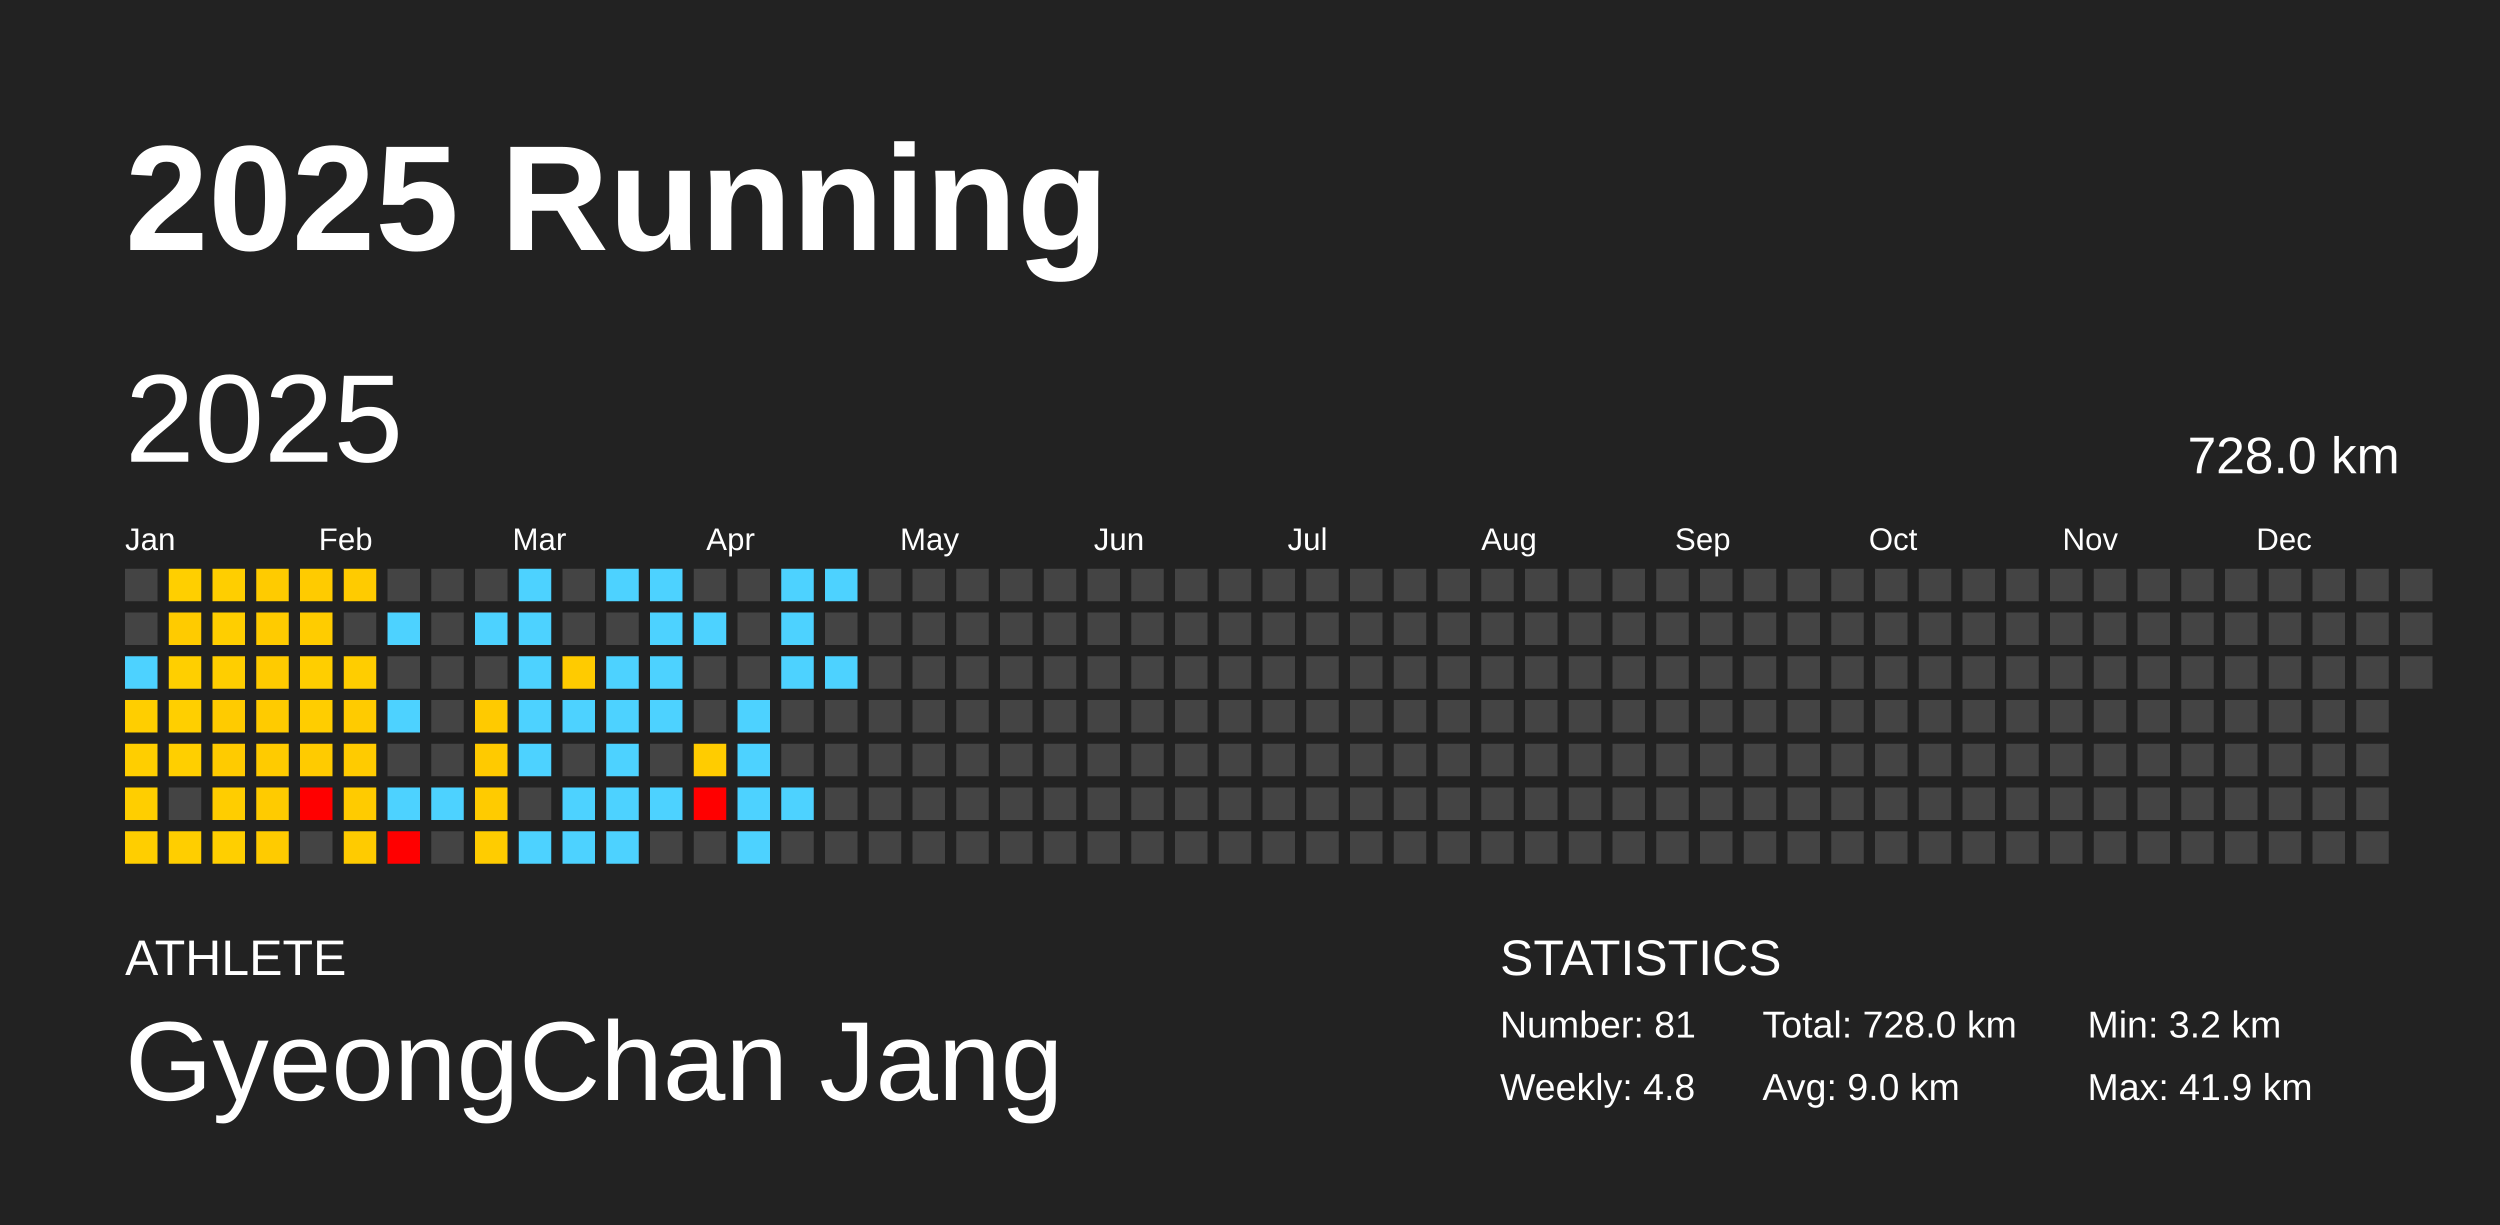
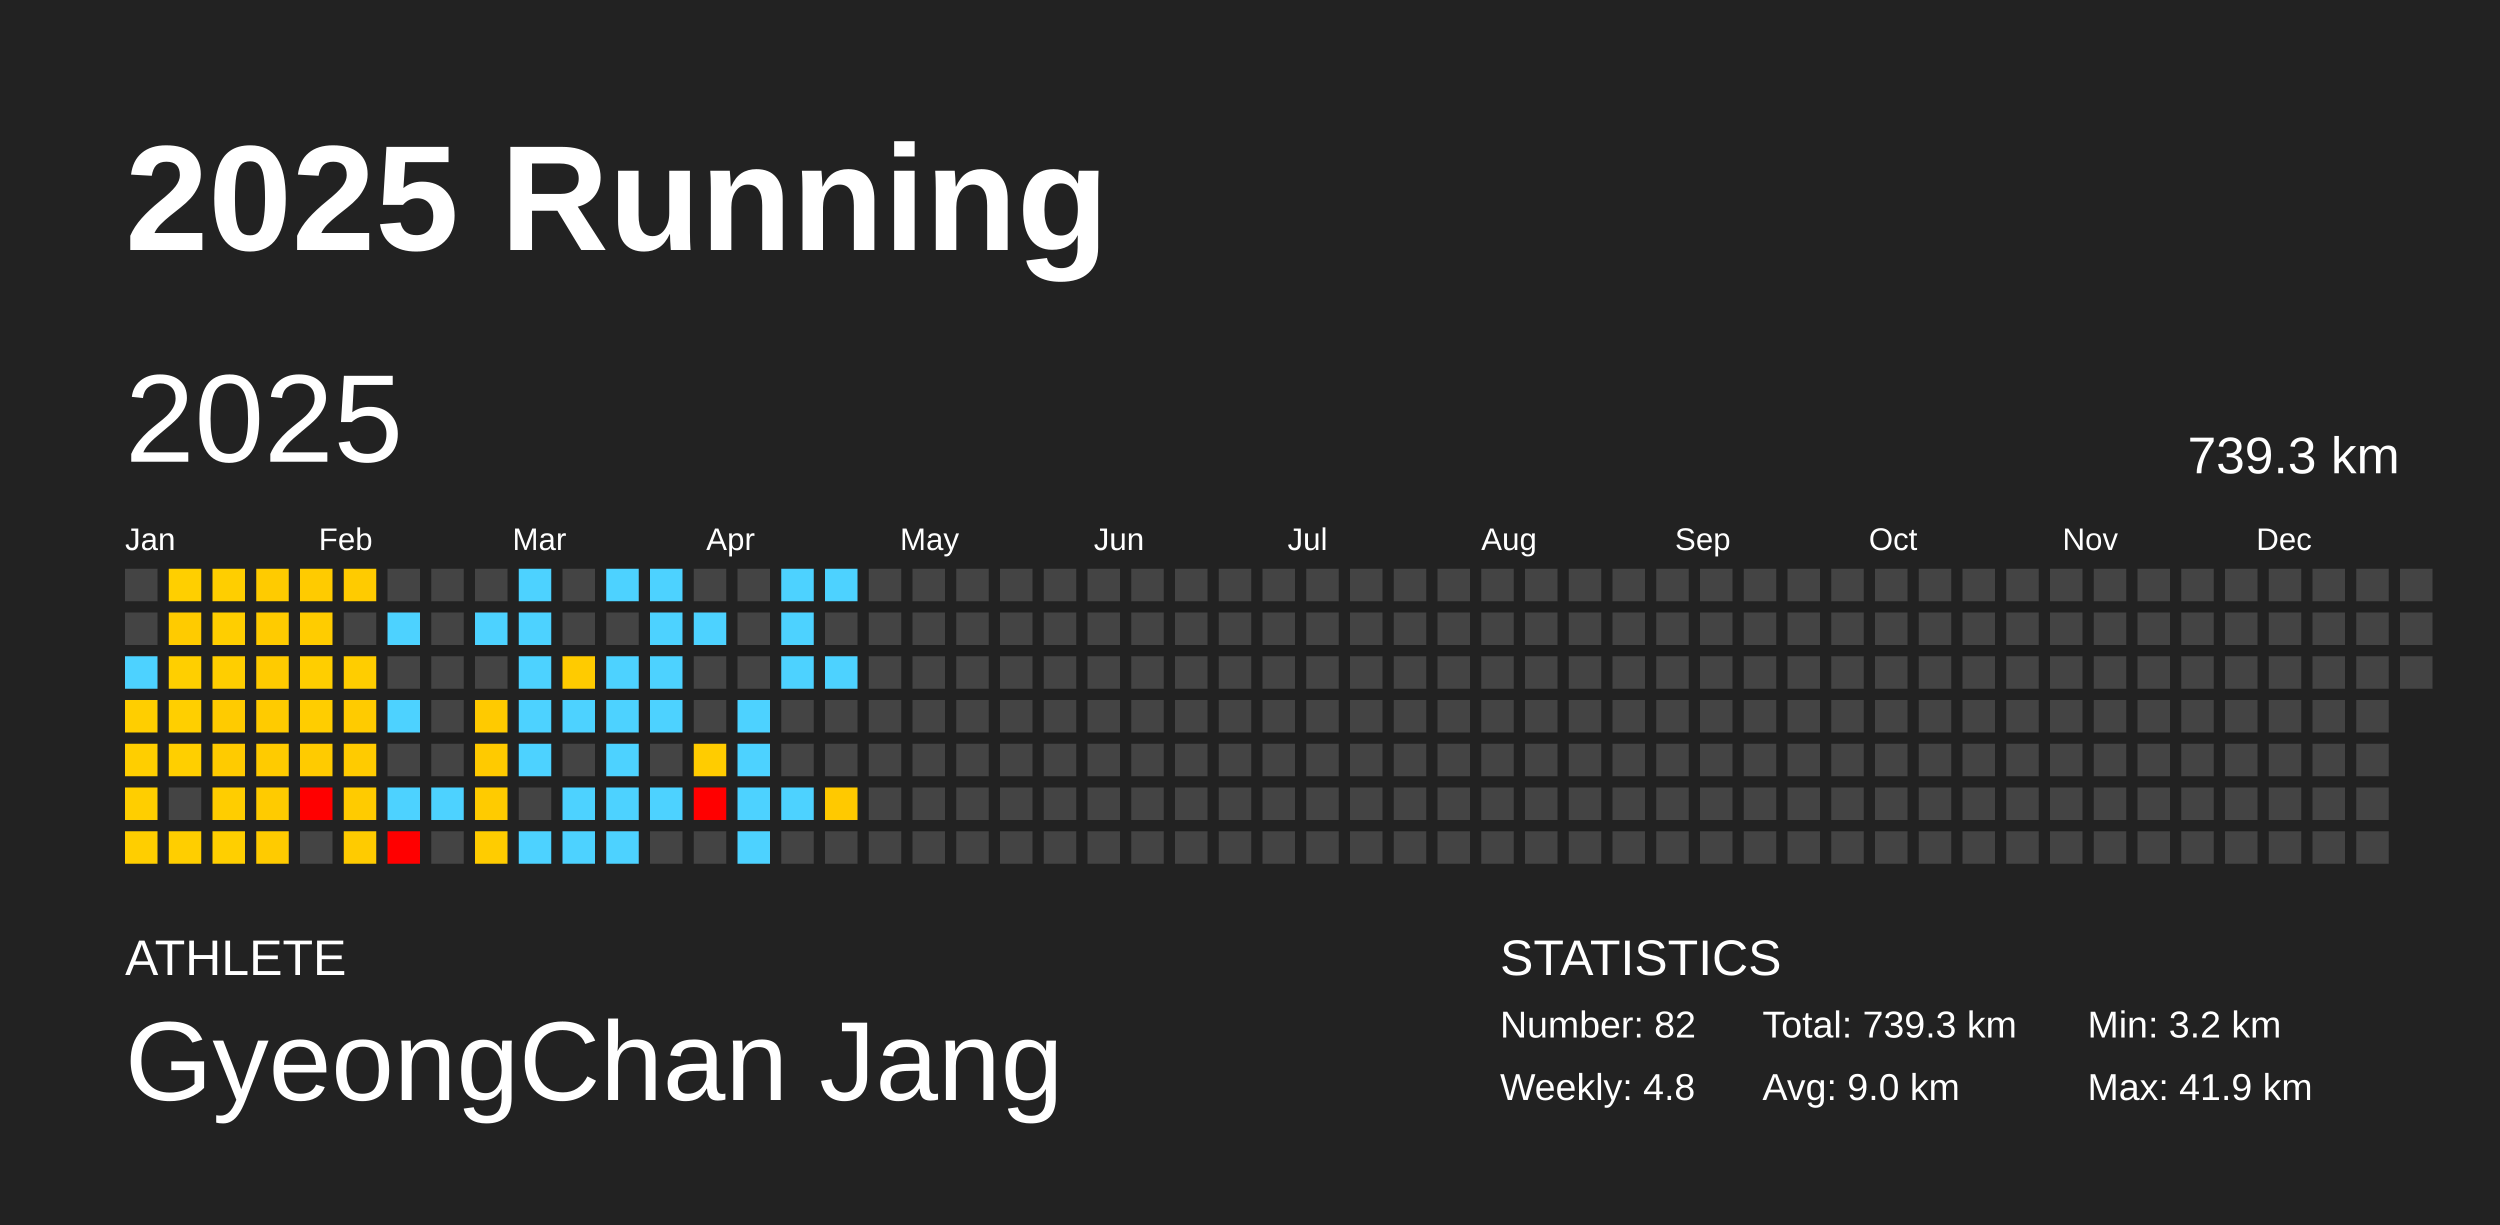
<svg xmlns="http://www.w3.org/2000/svg" baseProfile="full" height="98mm" version="1.1" viewBox="0,0,200,98" width="200mm">
  <defs />
  <rect fill="#222222" height="98" width="200" x="0" y="0" />
  <text fill="#FFFFFF" style="font-size:12px; font-family:Arial; font-weight:bold;" x="10" y="20">2025 Running</text>
  <text fill="#FFFFFF" style="font-size:4px; font-family:Arial" x="10" y="78">ATHLETE</text>
  <text fill="#FFFFFF" style="font-size:9px; font-family:Arial" x="10" y="88">GyeongChan Jang</text>
  <text fill="#FFFFFF" style="font-size:4px; font-family:Arial" x="120" y="78">STATISTICS</text>
-   <text fill="#FFFFFF" style="font-size:3px; font-family:Arial" x="120" y="83">Number: 81</text>
+   <text fill="#FFFFFF" style="font-size:3px; font-family:Arial" x="120" y="83">Number: 82</text>
  <text fill="#FFFFFF" style="font-size:3px; font-family:Arial" x="120" y="88">Weekly: 4.8</text>
-   <text fill="#FFFFFF" style="font-size:3px; font-family:Arial" x="141" y="83">Total: 728.0 km</text>
+   <text fill="#FFFFFF" style="font-size:3px; font-family:Arial" x="141" y="83">Total: 739.3 km</text>
  <text fill="#FFFFFF" style="font-size:3px; font-family:Arial" x="141" y="88">Avg: 9.0 km</text>
  <text fill="#FFFFFF" style="font-size:3px; font-family:Arial" x="167" y="83">Min: 3.2 km</text>
  <text fill="#FFFFFF" style="font-size:3px; font-family:Arial" x="167" y="88">Max: 41.9 km</text>
  <text dominant-baseline="hanging" fill="#FFFFFF" style="font-size:10.0px; font-family:Arial;" x="10" y="30">2025</text>
-   <text dominant-baseline="hanging" fill="#FFFFFF" style="font-size:4.125px; font-family:Arial;" x="175" y="35">728.0 km</text>
+   <text dominant-baseline="hanging" fill="#FFFFFF" style="font-size:4.125px; font-family:Arial;" x="175" y="35">739.3 km</text>
  <text fill="#FFFFFF" style="font-size:2.5px; font-family:Arial" x="10.0" y="44">Jan</text>
  <text fill="#FFFFFF" style="font-size:2.5px; font-family:Arial" x="25.5" y="44">Feb</text>
  <text fill="#FFFFFF" style="font-size:2.5px; font-family:Arial" x="41.0" y="44">Mar</text>
  <text fill="#FFFFFF" style="font-size:2.5px; font-family:Arial" x="56.5" y="44">Apr</text>
  <text fill="#FFFFFF" style="font-size:2.5px; font-family:Arial" x="72.0" y="44">May</text>
  <text fill="#FFFFFF" style="font-size:2.5px; font-family:Arial" x="87.5" y="44">Jun</text>
  <text fill="#FFFFFF" style="font-size:2.5px; font-family:Arial" x="103.0" y="44">Jul</text>
  <text fill="#FFFFFF" style="font-size:2.5px; font-family:Arial" x="118.5" y="44">Aug</text>
  <text fill="#FFFFFF" style="font-size:2.5px; font-family:Arial" x="134.0" y="44">Sep</text>
  <text fill="#FFFFFF" style="font-size:2.5px; font-family:Arial" x="149.5" y="44">Oct</text>
  <text fill="#FFFFFF" style="font-size:2.5px; font-family:Arial" x="165.0" y="44">Nov</text>
  <text fill="#FFFFFF" style="font-size:2.5px; font-family:Arial" x="180.5" y="44">Dec</text>
  <rect fill="#444444" height="2.6" width="2.6" x="10.0" y="45.5" />
  <rect fill="#444444" height="2.6" width="2.6" x="10.0" y="49.0" />
  <rect fill="#4dd2ff" height="2.6" width="2.6" x="10.0" y="52.5" />
  <rect fill="#ffce00" height="2.6" width="2.6" x="10.0" y="56.0" />
  <rect fill="#ffce00" height="2.6" width="2.6" x="10.0" y="59.5" />
  <rect fill="#ffce00" height="2.6" width="2.6" x="10.0" y="63.0" />
  <rect fill="#ffce00" height="2.6" width="2.6" x="10.0" y="66.5" />
  <rect fill="#ffcf00" height="2.6" width="2.6" x="13.5" y="45.5" />
  <rect fill="#ffcb00" height="2.6" width="2.6" x="13.5" y="49.0" />
  <rect fill="#ffcf00" height="2.6" width="2.6" x="13.5" y="52.5" />
  <rect fill="#ffcf00" height="2.6" width="2.6" x="13.5" y="56.0" />
  <rect fill="#ffcf00" height="2.6" width="2.6" x="13.5" y="59.5" />
  <rect fill="#444444" height="2.6" width="2.6" x="13.5" y="63.0" />
  <rect fill="#ffce00" height="2.6" width="2.6" x="13.5" y="66.5" />
  <rect fill="#ffce00" height="2.6" width="2.6" x="17.0" y="45.5" />
  <rect fill="#ffce00" height="2.6" width="2.6" x="17.0" y="49.0" />
  <rect fill="#ffce00" height="2.6" width="2.6" x="17.0" y="52.5" />
  <rect fill="#ffcb00" height="2.6" width="2.6" x="17.0" y="56.0" />
  <rect fill="#ffcb00" height="2.6" width="2.6" x="17.0" y="59.5" />
  <rect fill="#ffcd00" height="2.6" width="2.6" x="17.0" y="63.0" />
  <rect fill="#ffcf00" height="2.6" width="2.6" x="17.0" y="66.5" />
  <rect fill="#ffcb00" height="2.6" width="2.6" x="20.5" y="45.5" />
  <rect fill="#ffcb00" height="2.6" width="2.6" x="20.5" y="49.0" />
  <rect fill="#ffcb00" height="2.6" width="2.6" x="20.5" y="52.5" />
  <rect fill="#ffcb00" height="2.6" width="2.6" x="20.5" y="56.0" />
  <rect fill="#ffcb00" height="2.6" width="2.6" x="20.5" y="59.5" />
  <rect fill="#ffcb00" height="2.6" width="2.6" x="20.5" y="63.0" />
  <rect fill="#ffcb00" height="2.6" width="2.6" x="20.5" y="66.5" />
  <rect fill="#ffcb00" height="2.6" width="2.6" x="24.0" y="45.5" />
  <rect fill="#ffcc00" height="2.6" width="2.6" x="24.0" y="49.0" />
  <rect fill="#ffce00" height="2.6" width="2.6" x="24.0" y="52.5" />
  <rect fill="#ffcd00" height="2.6" width="2.6" x="24.0" y="56.0" />
  <rect fill="#ffcb00" height="2.6" width="2.6" x="24.0" y="59.5" />
  <rect fill="red" height="2.6" width="2.6" x="24.0" y="63.0" />
  <rect fill="#444444" height="2.6" width="2.6" x="24.0" y="66.5" />
  <rect fill="#ffcb00" height="2.6" width="2.6" x="27.5" y="45.5" />
  <rect fill="#444444" height="2.6" width="2.6" x="27.5" y="49.0" />
  <rect fill="#ffcd00" height="2.6" width="2.6" x="27.5" y="52.5" />
  <rect fill="#ffcb00" height="2.6" width="2.6" x="27.5" y="56.0" />
  <rect fill="#ffcb00" height="2.6" width="2.6" x="27.5" y="59.5" />
  <rect fill="#ffcb00" height="2.6" width="2.6" x="27.5" y="63.0" />
  <rect fill="#ffcb00" height="2.6" width="2.6" x="27.5" y="66.5" />
  <rect fill="#444444" height="2.6" width="2.6" x="31.0" y="45.5" />
  <rect fill="#4dd2ff" height="2.6" width="2.6" x="31.0" y="49.0" />
  <rect fill="#444444" height="2.6" width="2.6" x="31.0" y="52.5" />
  <rect fill="#4dd2ff" height="2.6" width="2.6" x="31.0" y="56.0" />
  <rect fill="#444444" height="2.6" width="2.6" x="31.0" y="59.5" />
  <rect fill="#4dd2ff" height="2.6" width="2.6" x="31.0" y="63.0" />
  <rect fill="red" height="2.6" width="2.6" x="31.0" y="66.5" />
  <rect fill="#444444" height="2.6" width="2.6" x="34.5" y="45.5" />
  <rect fill="#444444" height="2.6" width="2.6" x="34.5" y="49.0" />
  <rect fill="#444444" height="2.6" width="2.6" x="34.5" y="52.5" />
  <rect fill="#444444" height="2.6" width="2.6" x="34.5" y="56.0" />
  <rect fill="#444444" height="2.6" width="2.6" x="34.5" y="59.5" />
  <rect fill="#4dd2ff" height="2.6" width="2.6" x="34.5" y="63.0" />
  <rect fill="#444444" height="2.6" width="2.6" x="34.5" y="66.5" />
  <rect fill="#444444" height="2.6" width="2.6" x="38.0" y="45.5" />
  <rect fill="#4dd2ff" height="2.6" width="2.6" x="38.0" y="49.0" />
  <rect fill="#444444" height="2.6" width="2.6" x="38.0" y="52.5" />
  <rect fill="#ffca00" height="2.6" width="2.6" x="38.0" y="56.0" />
  <rect fill="#ffca00" height="2.6" width="2.6" x="38.0" y="59.5" />
  <rect fill="#ffcb00" height="2.6" width="2.6" x="38.0" y="63.0" />
  <rect fill="#ffcc00" height="2.6" width="2.6" x="38.0" y="66.5" />
  <rect fill="#4dd2ff" height="2.6" width="2.6" x="41.5" y="45.5" />
  <rect fill="#4dd2ff" height="2.6" width="2.6" x="41.5" y="49.0" />
  <rect fill="#4dd2ff" height="2.6" width="2.6" x="41.5" y="52.5" />
  <rect fill="#4dd2ff" height="2.6" width="2.6" x="41.5" y="56.0" />
  <rect fill="#4dd2ff" height="2.6" width="2.6" x="41.5" y="59.5" />
  <rect fill="#444444" height="2.6" width="2.6" x="41.5" y="63.0" />
  <rect fill="#4dd2ff" height="2.6" width="2.6" x="41.5" y="66.5" />
  <rect fill="#444444" height="2.6" width="2.6" x="45.0" y="45.5" />
  <rect fill="#444444" height="2.6" width="2.6" x="45.0" y="49.0" />
  <rect fill="#ffcb00" height="2.6" width="2.6" x="45.0" y="52.5" />
  <rect fill="#4dd2ff" height="2.6" width="2.6" x="45.0" y="56.0" />
  <rect fill="#444444" height="2.6" width="2.6" x="45.0" y="59.5" />
  <rect fill="#4dd2ff" height="2.6" width="2.6" x="45.0" y="63.0" />
  <rect fill="#4dd2ff" height="2.6" width="2.6" x="45.0" y="66.5" />
  <rect fill="#4dd2ff" height="2.6" width="2.6" x="48.5" y="45.5" />
  <rect fill="#444444" height="2.6" width="2.6" x="48.5" y="49.0" />
  <rect fill="#4dd2ff" height="2.6" width="2.6" x="48.5" y="52.5" />
  <rect fill="#4dd2ff" height="2.6" width="2.6" x="48.5" y="56.0" />
  <rect fill="#4dd2ff" height="2.6" width="2.6" x="48.5" y="59.5" />
  <rect fill="#4dd2ff" height="2.6" width="2.6" x="48.5" y="63.0" />
  <rect fill="#4dd2ff" height="2.6" width="2.6" x="48.5" y="66.5" />
  <rect fill="#4dd2ff" height="2.6" width="2.6" x="52.0" y="45.5" />
  <rect fill="#4dd2ff" height="2.6" width="2.6" x="52.0" y="49.0" />
  <rect fill="#4dd2ff" height="2.6" width="2.6" x="52.0" y="52.5" />
  <rect fill="#4dd2ff" height="2.6" width="2.6" x="52.0" y="56.0" />
  <rect fill="#444444" height="2.6" width="2.6" x="52.0" y="59.5" />
  <rect fill="#4dd2ff" height="2.6" width="2.6" x="52.0" y="63.0" />
  <rect fill="#444444" height="2.6" width="2.6" x="52.0" y="66.5" />
  <rect fill="#444444" height="2.6" width="2.6" x="55.5" y="45.5" />
  <rect fill="#4dd2ff" height="2.6" width="2.6" x="55.5" y="49.0" />
  <rect fill="#444444" height="2.6" width="2.6" x="55.5" y="52.5" />
  <rect fill="#444444" height="2.6" width="2.6" x="55.5" y="56.0" />
  <rect fill="#ffcc00" height="2.6" width="2.6" x="55.5" y="59.5" />
  <rect fill="red" height="2.6" width="2.6" x="55.5" y="63.0" />
  <rect fill="#444444" height="2.6" width="2.6" x="55.5" y="66.5" />
  <rect fill="#444444" height="2.6" width="2.6" x="59.0" y="45.5" />
  <rect fill="#444444" height="2.6" width="2.6" x="59.0" y="49.0" />
  <rect fill="#444444" height="2.6" width="2.6" x="59.0" y="52.5" />
  <rect fill="#4dd2ff" height="2.6" width="2.6" x="59.0" y="56.0" />
  <rect fill="#4dd2ff" height="2.6" width="2.6" x="59.0" y="59.5" />
  <rect fill="#4dd2ff" height="2.6" width="2.6" x="59.0" y="63.0" />
  <rect fill="#4dd2ff" height="2.6" width="2.6" x="59.0" y="66.5" />
  <rect fill="#4dd2ff" height="2.6" width="2.6" x="62.5" y="45.5" />
  <rect fill="#4dd2ff" height="2.6" width="2.6" x="62.5" y="49.0" />
  <rect fill="#4dd2ff" height="2.6" width="2.6" x="62.5" y="52.5" />
  <rect fill="#444444" height="2.6" width="2.6" x="62.5" y="56.0" />
  <rect fill="#444444" height="2.6" width="2.6" x="62.5" y="59.5" />
  <rect fill="#4dd2ff" height="2.6" width="2.6" x="62.5" y="63.0" />
  <rect fill="#444444" height="2.6" width="2.6" x="62.5" y="66.5" />
  <rect fill="#4dd2ff" height="2.6" width="2.6" x="66.0" y="45.5" />
  <rect fill="#444444" height="2.6" width="2.6" x="66.0" y="49.0" />
  <rect fill="#4dd2ff" height="2.6" width="2.6" x="66.0" y="52.5" />
  <rect fill="#444444" height="2.6" width="2.6" x="66.0" y="56.0" />
  <rect fill="#444444" height="2.6" width="2.6" x="66.0" y="59.5" />
-   <rect fill="#444444" height="2.6" width="2.6" x="66.0" y="63.0" />
+   <rect fill="#ffc900" height="2.6" width="2.6" x="66.0" y="63.0" />
  <rect fill="#444444" height="2.6" width="2.6" x="66.0" y="66.5" />
  <rect fill="#444444" height="2.6" width="2.6" x="69.5" y="45.5" />
  <rect fill="#444444" height="2.6" width="2.6" x="69.5" y="49.0" />
  <rect fill="#444444" height="2.6" width="2.6" x="69.5" y="52.5" />
  <rect fill="#444444" height="2.6" width="2.6" x="69.5" y="56.0" />
  <rect fill="#444444" height="2.6" width="2.6" x="69.5" y="59.5" />
  <rect fill="#444444" height="2.6" width="2.6" x="69.5" y="63.0" />
  <rect fill="#444444" height="2.6" width="2.6" x="69.5" y="66.5" />
  <rect fill="#444444" height="2.6" width="2.6" x="73.0" y="45.5" />
  <rect fill="#444444" height="2.6" width="2.6" x="73.0" y="49.0" />
  <rect fill="#444444" height="2.6" width="2.6" x="73.0" y="52.5" />
  <rect fill="#444444" height="2.6" width="2.6" x="73.0" y="56.0" />
  <rect fill="#444444" height="2.6" width="2.6" x="73.0" y="59.5" />
  <rect fill="#444444" height="2.6" width="2.6" x="73.0" y="63.0" />
  <rect fill="#444444" height="2.6" width="2.6" x="73.0" y="66.5" />
  <rect fill="#444444" height="2.6" width="2.6" x="76.5" y="45.5" />
  <rect fill="#444444" height="2.6" width="2.6" x="76.5" y="49.0" />
  <rect fill="#444444" height="2.6" width="2.6" x="76.5" y="52.5" />
  <rect fill="#444444" height="2.6" width="2.6" x="76.5" y="56.0" />
  <rect fill="#444444" height="2.6" width="2.6" x="76.5" y="59.5" />
  <rect fill="#444444" height="2.6" width="2.6" x="76.5" y="63.0" />
  <rect fill="#444444" height="2.6" width="2.6" x="76.5" y="66.5" />
  <rect fill="#444444" height="2.6" width="2.6" x="80.0" y="45.5" />
  <rect fill="#444444" height="2.6" width="2.6" x="80.0" y="49.0" />
  <rect fill="#444444" height="2.6" width="2.6" x="80.0" y="52.5" />
  <rect fill="#444444" height="2.6" width="2.6" x="80.0" y="56.0" />
  <rect fill="#444444" height="2.6" width="2.6" x="80.0" y="59.5" />
  <rect fill="#444444" height="2.6" width="2.6" x="80.0" y="63.0" />
  <rect fill="#444444" height="2.6" width="2.6" x="80.0" y="66.5" />
  <rect fill="#444444" height="2.6" width="2.6" x="83.5" y="45.5" />
  <rect fill="#444444" height="2.6" width="2.6" x="83.5" y="49.0" />
  <rect fill="#444444" height="2.6" width="2.6" x="83.5" y="52.5" />
  <rect fill="#444444" height="2.6" width="2.6" x="83.5" y="56.0" />
  <rect fill="#444444" height="2.6" width="2.6" x="83.5" y="59.5" />
  <rect fill="#444444" height="2.6" width="2.6" x="83.5" y="63.0" />
  <rect fill="#444444" height="2.6" width="2.6" x="83.5" y="66.5" />
  <rect fill="#444444" height="2.6" width="2.6" x="87.0" y="45.5" />
  <rect fill="#444444" height="2.6" width="2.6" x="87.0" y="49.0" />
  <rect fill="#444444" height="2.6" width="2.6" x="87.0" y="52.5" />
  <rect fill="#444444" height="2.6" width="2.6" x="87.0" y="56.0" />
  <rect fill="#444444" height="2.6" width="2.6" x="87.0" y="59.5" />
  <rect fill="#444444" height="2.6" width="2.6" x="87.0" y="63.0" />
  <rect fill="#444444" height="2.6" width="2.6" x="87.0" y="66.5" />
  <rect fill="#444444" height="2.6" width="2.6" x="90.5" y="45.5" />
  <rect fill="#444444" height="2.6" width="2.6" x="90.5" y="49.0" />
  <rect fill="#444444" height="2.6" width="2.6" x="90.5" y="52.5" />
  <rect fill="#444444" height="2.6" width="2.6" x="90.5" y="56.0" />
  <rect fill="#444444" height="2.6" width="2.6" x="90.5" y="59.5" />
  <rect fill="#444444" height="2.6" width="2.6" x="90.5" y="63.0" />
  <rect fill="#444444" height="2.6" width="2.6" x="90.5" y="66.5" />
  <rect fill="#444444" height="2.6" width="2.6" x="94.0" y="45.5" />
  <rect fill="#444444" height="2.6" width="2.6" x="94.0" y="49.0" />
  <rect fill="#444444" height="2.6" width="2.6" x="94.0" y="52.5" />
  <rect fill="#444444" height="2.6" width="2.6" x="94.0" y="56.0" />
  <rect fill="#444444" height="2.6" width="2.6" x="94.0" y="59.5" />
  <rect fill="#444444" height="2.6" width="2.6" x="94.0" y="63.0" />
  <rect fill="#444444" height="2.6" width="2.6" x="94.0" y="66.5" />
  <rect fill="#444444" height="2.6" width="2.6" x="97.5" y="45.5" />
  <rect fill="#444444" height="2.6" width="2.6" x="97.5" y="49.0" />
  <rect fill="#444444" height="2.6" width="2.6" x="97.5" y="52.5" />
  <rect fill="#444444" height="2.6" width="2.6" x="97.5" y="56.0" />
  <rect fill="#444444" height="2.6" width="2.6" x="97.5" y="59.5" />
  <rect fill="#444444" height="2.6" width="2.6" x="97.5" y="63.0" />
  <rect fill="#444444" height="2.6" width="2.6" x="97.5" y="66.5" />
  <rect fill="#444444" height="2.6" width="2.6" x="101.0" y="45.5" />
  <rect fill="#444444" height="2.6" width="2.6" x="101.0" y="49.0" />
  <rect fill="#444444" height="2.6" width="2.6" x="101.0" y="52.5" />
  <rect fill="#444444" height="2.6" width="2.6" x="101.0" y="56.0" />
  <rect fill="#444444" height="2.6" width="2.6" x="101.0" y="59.5" />
  <rect fill="#444444" height="2.6" width="2.6" x="101.0" y="63.0" />
  <rect fill="#444444" height="2.6" width="2.6" x="101.0" y="66.5" />
  <rect fill="#444444" height="2.6" width="2.6" x="104.5" y="45.5" />
  <rect fill="#444444" height="2.6" width="2.6" x="104.5" y="49.0" />
  <rect fill="#444444" height="2.6" width="2.6" x="104.5" y="52.5" />
  <rect fill="#444444" height="2.6" width="2.6" x="104.5" y="56.0" />
  <rect fill="#444444" height="2.6" width="2.6" x="104.5" y="59.5" />
  <rect fill="#444444" height="2.6" width="2.6" x="104.5" y="63.0" />
  <rect fill="#444444" height="2.6" width="2.6" x="104.5" y="66.5" />
  <rect fill="#444444" height="2.6" width="2.6" x="108.0" y="45.5" />
  <rect fill="#444444" height="2.6" width="2.6" x="108.0" y="49.0" />
  <rect fill="#444444" height="2.6" width="2.6" x="108.0" y="52.5" />
  <rect fill="#444444" height="2.6" width="2.6" x="108.0" y="56.0" />
  <rect fill="#444444" height="2.6" width="2.6" x="108.0" y="59.5" />
  <rect fill="#444444" height="2.6" width="2.6" x="108.0" y="63.0" />
  <rect fill="#444444" height="2.6" width="2.6" x="108.0" y="66.5" />
  <rect fill="#444444" height="2.6" width="2.6" x="111.5" y="45.5" />
  <rect fill="#444444" height="2.6" width="2.6" x="111.5" y="49.0" />
  <rect fill="#444444" height="2.6" width="2.6" x="111.5" y="52.5" />
  <rect fill="#444444" height="2.6" width="2.6" x="111.5" y="56.0" />
  <rect fill="#444444" height="2.6" width="2.6" x="111.5" y="59.5" />
  <rect fill="#444444" height="2.6" width="2.6" x="111.5" y="63.0" />
  <rect fill="#444444" height="2.6" width="2.6" x="111.5" y="66.5" />
  <rect fill="#444444" height="2.6" width="2.6" x="115.0" y="45.5" />
  <rect fill="#444444" height="2.6" width="2.6" x="115.0" y="49.0" />
  <rect fill="#444444" height="2.6" width="2.6" x="115.0" y="52.5" />
  <rect fill="#444444" height="2.6" width="2.6" x="115.0" y="56.0" />
  <rect fill="#444444" height="2.6" width="2.6" x="115.0" y="59.5" />
  <rect fill="#444444" height="2.6" width="2.6" x="115.0" y="63.0" />
  <rect fill="#444444" height="2.6" width="2.6" x="115.0" y="66.5" />
  <rect fill="#444444" height="2.6" width="2.6" x="118.5" y="45.5" />
  <rect fill="#444444" height="2.6" width="2.6" x="118.5" y="49.0" />
  <rect fill="#444444" height="2.6" width="2.6" x="118.5" y="52.5" />
  <rect fill="#444444" height="2.6" width="2.6" x="118.5" y="56.0" />
  <rect fill="#444444" height="2.6" width="2.6" x="118.5" y="59.5" />
  <rect fill="#444444" height="2.6" width="2.6" x="118.5" y="63.0" />
  <rect fill="#444444" height="2.6" width="2.6" x="118.5" y="66.5" />
  <rect fill="#444444" height="2.6" width="2.6" x="122.0" y="45.5" />
  <rect fill="#444444" height="2.6" width="2.6" x="122.0" y="49.0" />
  <rect fill="#444444" height="2.6" width="2.6" x="122.0" y="52.5" />
  <rect fill="#444444" height="2.6" width="2.6" x="122.0" y="56.0" />
  <rect fill="#444444" height="2.6" width="2.6" x="122.0" y="59.5" />
  <rect fill="#444444" height="2.6" width="2.6" x="122.0" y="63.0" />
  <rect fill="#444444" height="2.6" width="2.6" x="122.0" y="66.5" />
  <rect fill="#444444" height="2.6" width="2.6" x="125.5" y="45.5" />
  <rect fill="#444444" height="2.6" width="2.6" x="125.5" y="49.0" />
  <rect fill="#444444" height="2.6" width="2.6" x="125.5" y="52.5" />
  <rect fill="#444444" height="2.6" width="2.6" x="125.5" y="56.0" />
  <rect fill="#444444" height="2.6" width="2.6" x="125.5" y="59.5" />
  <rect fill="#444444" height="2.6" width="2.6" x="125.5" y="63.0" />
  <rect fill="#444444" height="2.6" width="2.6" x="125.5" y="66.5" />
  <rect fill="#444444" height="2.6" width="2.6" x="129.0" y="45.5" />
  <rect fill="#444444" height="2.6" width="2.6" x="129.0" y="49.0" />
  <rect fill="#444444" height="2.6" width="2.6" x="129.0" y="52.5" />
  <rect fill="#444444" height="2.6" width="2.6" x="129.0" y="56.0" />
  <rect fill="#444444" height="2.6" width="2.6" x="129.0" y="59.5" />
  <rect fill="#444444" height="2.6" width="2.6" x="129.0" y="63.0" />
  <rect fill="#444444" height="2.6" width="2.6" x="129.0" y="66.5" />
  <rect fill="#444444" height="2.6" width="2.6" x="132.5" y="45.5" />
  <rect fill="#444444" height="2.6" width="2.6" x="132.5" y="49.0" />
  <rect fill="#444444" height="2.6" width="2.6" x="132.5" y="52.5" />
  <rect fill="#444444" height="2.6" width="2.6" x="132.5" y="56.0" />
  <rect fill="#444444" height="2.6" width="2.6" x="132.5" y="59.5" />
  <rect fill="#444444" height="2.6" width="2.6" x="132.5" y="63.0" />
  <rect fill="#444444" height="2.6" width="2.6" x="132.5" y="66.5" />
  <rect fill="#444444" height="2.6" width="2.6" x="136.0" y="45.5" />
  <rect fill="#444444" height="2.6" width="2.6" x="136.0" y="49.0" />
  <rect fill="#444444" height="2.6" width="2.6" x="136.0" y="52.5" />
  <rect fill="#444444" height="2.6" width="2.6" x="136.0" y="56.0" />
  <rect fill="#444444" height="2.6" width="2.6" x="136.0" y="59.5" />
  <rect fill="#444444" height="2.6" width="2.6" x="136.0" y="63.0" />
  <rect fill="#444444" height="2.6" width="2.6" x="136.0" y="66.5" />
  <rect fill="#444444" height="2.6" width="2.6" x="139.5" y="45.5" />
  <rect fill="#444444" height="2.6" width="2.6" x="139.5" y="49.0" />
  <rect fill="#444444" height="2.6" width="2.6" x="139.5" y="52.5" />
  <rect fill="#444444" height="2.6" width="2.6" x="139.5" y="56.0" />
  <rect fill="#444444" height="2.6" width="2.6" x="139.5" y="59.5" />
  <rect fill="#444444" height="2.6" width="2.6" x="139.5" y="63.0" />
  <rect fill="#444444" height="2.6" width="2.6" x="139.5" y="66.5" />
  <rect fill="#444444" height="2.6" width="2.6" x="143.0" y="45.5" />
  <rect fill="#444444" height="2.6" width="2.6" x="143.0" y="49.0" />
  <rect fill="#444444" height="2.6" width="2.6" x="143.0" y="52.5" />
  <rect fill="#444444" height="2.6" width="2.6" x="143.0" y="56.0" />
  <rect fill="#444444" height="2.6" width="2.6" x="143.0" y="59.5" />
  <rect fill="#444444" height="2.6" width="2.6" x="143.0" y="63.0" />
  <rect fill="#444444" height="2.6" width="2.6" x="143.0" y="66.5" />
  <rect fill="#444444" height="2.6" width="2.6" x="146.5" y="45.5" />
  <rect fill="#444444" height="2.6" width="2.6" x="146.5" y="49.0" />
  <rect fill="#444444" height="2.6" width="2.6" x="146.5" y="52.5" />
  <rect fill="#444444" height="2.6" width="2.6" x="146.5" y="56.0" />
  <rect fill="#444444" height="2.6" width="2.6" x="146.5" y="59.5" />
  <rect fill="#444444" height="2.6" width="2.6" x="146.5" y="63.0" />
  <rect fill="#444444" height="2.6" width="2.6" x="146.5" y="66.5" />
  <rect fill="#444444" height="2.6" width="2.6" x="150.0" y="45.5" />
  <rect fill="#444444" height="2.6" width="2.6" x="150.0" y="49.0" />
  <rect fill="#444444" height="2.6" width="2.6" x="150.0" y="52.5" />
  <rect fill="#444444" height="2.6" width="2.6" x="150.0" y="56.0" />
  <rect fill="#444444" height="2.6" width="2.6" x="150.0" y="59.5" />
  <rect fill="#444444" height="2.6" width="2.6" x="150.0" y="63.0" />
  <rect fill="#444444" height="2.6" width="2.6" x="150.0" y="66.5" />
  <rect fill="#444444" height="2.6" width="2.6" x="153.5" y="45.5" />
  <rect fill="#444444" height="2.6" width="2.6" x="153.5" y="49.0" />
  <rect fill="#444444" height="2.6" width="2.6" x="153.5" y="52.5" />
  <rect fill="#444444" height="2.6" width="2.6" x="153.5" y="56.0" />
  <rect fill="#444444" height="2.6" width="2.6" x="153.5" y="59.5" />
  <rect fill="#444444" height="2.6" width="2.6" x="153.5" y="63.0" />
  <rect fill="#444444" height="2.6" width="2.6" x="153.5" y="66.5" />
  <rect fill="#444444" height="2.6" width="2.6" x="157.0" y="45.5" />
  <rect fill="#444444" height="2.6" width="2.6" x="157.0" y="49.0" />
  <rect fill="#444444" height="2.6" width="2.6" x="157.0" y="52.5" />
  <rect fill="#444444" height="2.6" width="2.6" x="157.0" y="56.0" />
  <rect fill="#444444" height="2.6" width="2.6" x="157.0" y="59.5" />
  <rect fill="#444444" height="2.6" width="2.6" x="157.0" y="63.0" />
  <rect fill="#444444" height="2.6" width="2.6" x="157.0" y="66.5" />
  <rect fill="#444444" height="2.6" width="2.6" x="160.5" y="45.5" />
  <rect fill="#444444" height="2.6" width="2.6" x="160.5" y="49.0" />
  <rect fill="#444444" height="2.6" width="2.6" x="160.5" y="52.5" />
  <rect fill="#444444" height="2.6" width="2.6" x="160.5" y="56.0" />
  <rect fill="#444444" height="2.6" width="2.6" x="160.5" y="59.5" />
  <rect fill="#444444" height="2.6" width="2.6" x="160.5" y="63.0" />
  <rect fill="#444444" height="2.6" width="2.6" x="160.5" y="66.5" />
  <rect fill="#444444" height="2.6" width="2.6" x="164.0" y="45.5" />
  <rect fill="#444444" height="2.6" width="2.6" x="164.0" y="49.0" />
  <rect fill="#444444" height="2.6" width="2.6" x="164.0" y="52.5" />
  <rect fill="#444444" height="2.6" width="2.6" x="164.0" y="56.0" />
  <rect fill="#444444" height="2.6" width="2.6" x="164.0" y="59.5" />
  <rect fill="#444444" height="2.6" width="2.6" x="164.0" y="63.0" />
  <rect fill="#444444" height="2.6" width="2.6" x="164.0" y="66.5" />
  <rect fill="#444444" height="2.6" width="2.6" x="167.5" y="45.5" />
  <rect fill="#444444" height="2.6" width="2.6" x="167.5" y="49.0" />
  <rect fill="#444444" height="2.6" width="2.6" x="167.5" y="52.5" />
  <rect fill="#444444" height="2.6" width="2.6" x="167.5" y="56.0" />
  <rect fill="#444444" height="2.6" width="2.6" x="167.5" y="59.5" />
  <rect fill="#444444" height="2.6" width="2.6" x="167.5" y="63.0" />
  <rect fill="#444444" height="2.6" width="2.6" x="167.5" y="66.5" />
  <rect fill="#444444" height="2.6" width="2.6" x="171.0" y="45.5" />
  <rect fill="#444444" height="2.6" width="2.6" x="171.0" y="49.0" />
  <rect fill="#444444" height="2.6" width="2.6" x="171.0" y="52.5" />
  <rect fill="#444444" height="2.6" width="2.6" x="171.0" y="56.0" />
  <rect fill="#444444" height="2.6" width="2.6" x="171.0" y="59.5" />
  <rect fill="#444444" height="2.6" width="2.6" x="171.0" y="63.0" />
  <rect fill="#444444" height="2.6" width="2.6" x="171.0" y="66.5" />
  <rect fill="#444444" height="2.6" width="2.6" x="174.5" y="45.5" />
  <rect fill="#444444" height="2.6" width="2.6" x="174.5" y="49.0" />
  <rect fill="#444444" height="2.6" width="2.6" x="174.5" y="52.5" />
  <rect fill="#444444" height="2.6" width="2.6" x="174.5" y="56.0" />
  <rect fill="#444444" height="2.6" width="2.6" x="174.5" y="59.5" />
  <rect fill="#444444" height="2.6" width="2.6" x="174.5" y="63.0" />
  <rect fill="#444444" height="2.6" width="2.6" x="174.5" y="66.5" />
  <rect fill="#444444" height="2.6" width="2.6" x="178.0" y="45.5" />
  <rect fill="#444444" height="2.6" width="2.6" x="178.0" y="49.0" />
  <rect fill="#444444" height="2.6" width="2.6" x="178.0" y="52.5" />
  <rect fill="#444444" height="2.6" width="2.6" x="178.0" y="56.0" />
  <rect fill="#444444" height="2.6" width="2.6" x="178.0" y="59.5" />
  <rect fill="#444444" height="2.6" width="2.6" x="178.0" y="63.0" />
  <rect fill="#444444" height="2.6" width="2.6" x="178.0" y="66.5" />
  <rect fill="#444444" height="2.6" width="2.6" x="181.5" y="45.5" />
  <rect fill="#444444" height="2.6" width="2.6" x="181.5" y="49.0" />
  <rect fill="#444444" height="2.6" width="2.6" x="181.5" y="52.5" />
  <rect fill="#444444" height="2.6" width="2.6" x="181.5" y="56.0" />
  <rect fill="#444444" height="2.6" width="2.6" x="181.5" y="59.5" />
  <rect fill="#444444" height="2.6" width="2.6" x="181.5" y="63.0" />
  <rect fill="#444444" height="2.6" width="2.6" x="181.5" y="66.5" />
  <rect fill="#444444" height="2.6" width="2.6" x="185.0" y="45.5" />
  <rect fill="#444444" height="2.6" width="2.6" x="185.0" y="49.0" />
  <rect fill="#444444" height="2.6" width="2.6" x="185.0" y="52.5" />
  <rect fill="#444444" height="2.6" width="2.6" x="185.0" y="56.0" />
  <rect fill="#444444" height="2.6" width="2.6" x="185.0" y="59.5" />
  <rect fill="#444444" height="2.6" width="2.6" x="185.0" y="63.0" />
  <rect fill="#444444" height="2.6" width="2.6" x="185.0" y="66.5" />
  <rect fill="#444444" height="2.6" width="2.6" x="188.5" y="45.5" />
  <rect fill="#444444" height="2.6" width="2.6" x="188.5" y="49.0" />
  <rect fill="#444444" height="2.6" width="2.6" x="188.5" y="52.5" />
  <rect fill="#444444" height="2.6" width="2.6" x="188.5" y="56.0" />
  <rect fill="#444444" height="2.6" width="2.6" x="188.5" y="59.5" />
  <rect fill="#444444" height="2.6" width="2.6" x="188.5" y="63.0" />
  <rect fill="#444444" height="2.6" width="2.6" x="188.5" y="66.5" />
  <rect fill="#444444" height="2.6" width="2.6" x="192.0" y="45.5" />
  <rect fill="#444444" height="2.6" width="2.6" x="192.0" y="49.0" />
  <rect fill="#444444" height="2.6" width="2.6" x="192.0" y="52.5" />
</svg>
